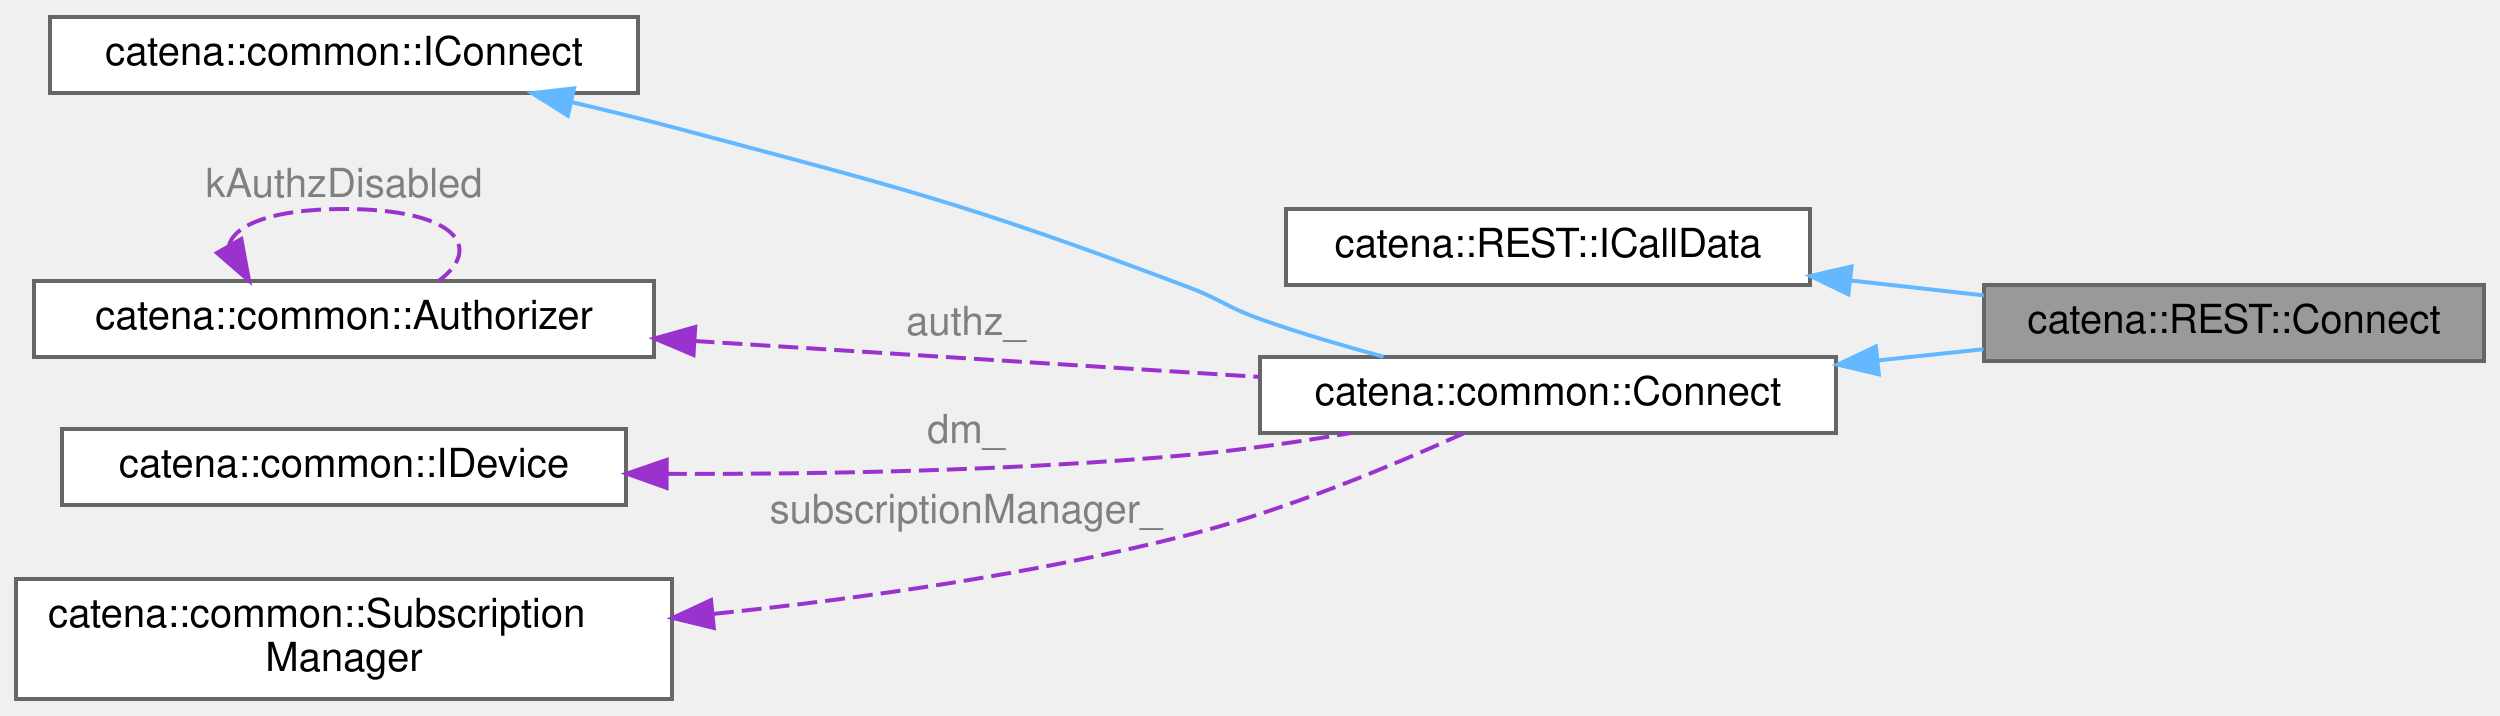
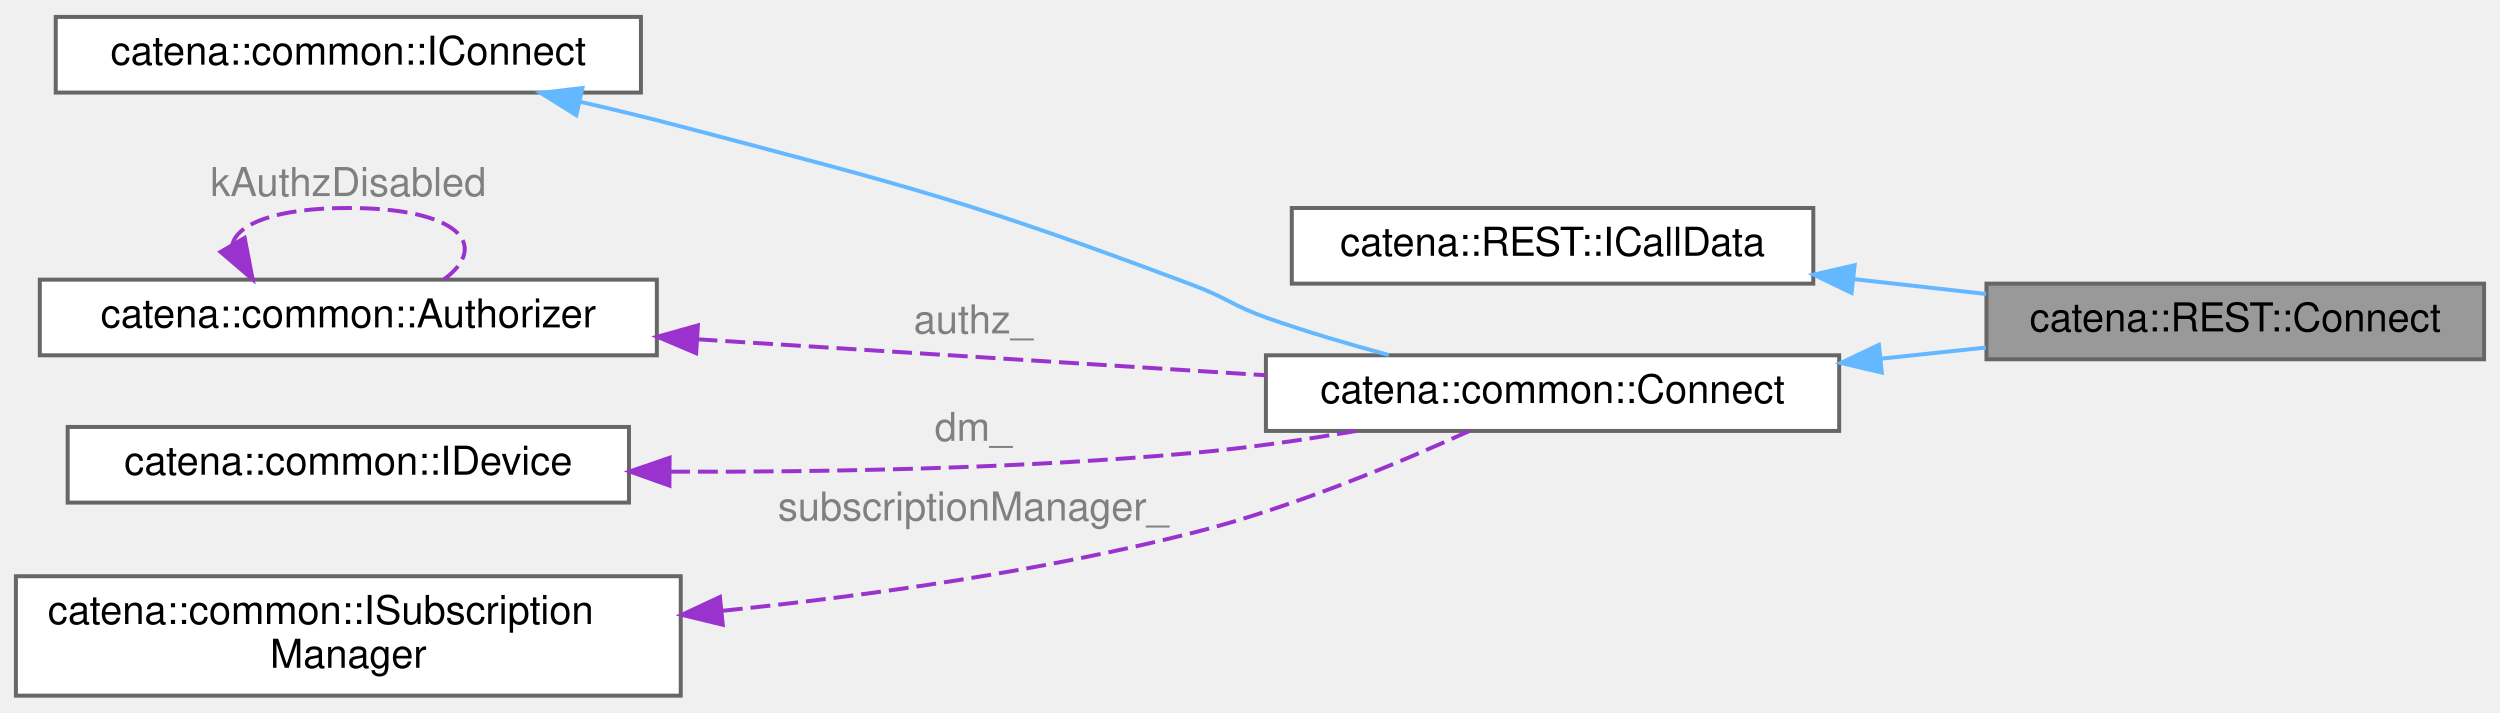
- <svg xmlns="http://www.w3.org/2000/svg" xmlns:xlink="http://www.w3.org/1999/xlink" width="625pt" height="179pt" viewBox="0.00 0.00 625.00 178.50">
+ <svg xmlns="http://www.w3.org/2000/svg" xmlns:xlink="http://www.w3.org/1999/xlink" width="628pt" height="179pt" viewBox="0.00 0.00 628.00 178.50">
  <g id="graph0" class="graph" transform="scale(1 1) rotate(0) translate(4 174.5)">
    <g id="Node000001" class="node">
      <g id="a_Node000001">
        <a xlink:title="ICallData class for the Connect REST RPC.">
-           <polygon fill="#999999" stroke="#666666" points="617,-103.5 492,-103.5 492,-84.5 617,-84.5 617,-103.5" />
-           <text text-anchor="middle" x="554.5" y="-91.5" font-family="Helvetica,sans-Serif" font-size="10.00">catena::REST::Connect</text>
+           <polygon fill="#999999" stroke="#666666" points="620,-103.5 495,-103.5 495,-84.5 620,-84.5 620,-103.5" />
+           <text text-anchor="middle" x="557.5" y="-91.5" font-family="Helvetica,sans-Serif" font-size="10.00">catena::REST::Connect</text>
        </a>
      </g>
    </g>
    <g id="Node000002" class="node">
      <g id="a_Node000002">
        <a xlink:href="classcatena_1_1REST_1_1ICallData.html" target="_top" xlink:title="Interface class for the REST API RPCs.">
-           <polygon fill="white" stroke="#666666" points="448.5,-122.5 317.5,-122.5 317.5,-103.5 448.5,-103.5 448.5,-122.5" />
-           <text text-anchor="middle" x="383" y="-110.5" font-family="Helvetica,sans-Serif" font-size="10.00">catena::REST::ICallData</text>
+           <polygon fill="white" stroke="#666666" points="451.5,-122.5 320.5,-122.5 320.5,-103.5 451.5,-103.5 451.5,-122.5" />
+           <text text-anchor="middle" x="386" y="-110.5" font-family="Helvetica,sans-Serif" font-size="10.00">catena::REST::ICallData</text>
        </a>
      </g>
    </g>
    <g id="edge1_Node000001_Node000002" class="edge">
      <g id="a_edge1_Node000001_Node000002">
        <a xlink:title=" ">
-           <path fill="none" stroke="#63b8ff" d="M458.67,-104.63C469.78,-103.38 481.11,-102.11 491.91,-100.9" />
-           <polygon fill="#63b8ff" stroke="#63b8ff" points="458.11,-101.17 448.56,-105.76 458.89,-108.13 458.11,-101.17" />
+           <path fill="none" stroke="#63b8ff" d="M461.67,-104.63C472.78,-103.38 484.11,-102.11 494.91,-100.9" />
+           <polygon fill="#63b8ff" stroke="#63b8ff" points="461.11,-101.17 451.56,-105.76 461.89,-108.13 461.11,-101.17" />
        </a>
      </g>
    </g>
    <g id="Node000003" class="node">
      <g id="a_Node000003">
        <a xlink:href="classcatena_1_1common_1_1Connect.html" target="_top" xlink:title="Pure virtual class for Connect RPCs. Contains functions for updating the response message with parame...">
-           <polygon fill="white" stroke="#666666" points="455,-85.5 311,-85.5 311,-66.5 455,-66.5 455,-85.5" />
-           <text text-anchor="middle" x="383" y="-73.5" font-family="Helvetica,sans-Serif" font-size="10.00">catena::common::Connect</text>
+           <polygon fill="white" stroke="#666666" points="458,-85.5 314,-85.5 314,-66.5 458,-66.5 458,-85.5" />
+           <text text-anchor="middle" x="386" y="-73.5" font-family="Helvetica,sans-Serif" font-size="10.00">catena::common::Connect</text>
        </a>
      </g>
    </g>
    <g id="edge2_Node000001_Node000003" class="edge">
      <g id="a_edge2_Node000001_Node000003">
        <a xlink:title=" ">
-           <path fill="none" stroke="#63b8ff" d="M465.4,-84.64C474.3,-85.59 483.25,-86.54 491.86,-87.45" />
-           <polygon fill="#63b8ff" stroke="#63b8ff" points="465.71,-81.16 455.39,-83.58 464.97,-88.12 465.71,-81.16" />
+           <path fill="none" stroke="#63b8ff" d="M468.4,-84.64C477.3,-85.59 486.25,-86.54 494.86,-87.45" />
+           <polygon fill="#63b8ff" stroke="#63b8ff" points="468.71,-81.16 458.39,-83.58 467.97,-88.12 468.71,-81.16" />
        </a>
      </g>
    </g>
    <g id="Node000004" class="node">
      <g id="a_Node000004">
        <a xlink:href="classcatena_1_1common_1_1IConnect.html" target="_top" xlink:title="Interface class for Connect RPCs.">
-           <polygon fill="white" stroke="#666666" points="155.5,-170.5 8.5,-170.5 8.5,-151.5 155.5,-151.5 155.5,-170.5" />
-           <text text-anchor="middle" x="82" y="-158.5" font-family="Helvetica,sans-Serif" font-size="10.00">catena::common::IConnect</text>
+           <polygon fill="white" stroke="#666666" points="157,-170.5 10,-170.5 10,-151.5 157,-151.5 157,-170.5" />
+           <text text-anchor="middle" x="83.5" y="-158.5" font-family="Helvetica,sans-Serif" font-size="10.00">catena::common::IConnect</text>
        </a>
      </g>
    </g>
    <g id="edge3_Node000003_Node000004" class="edge">
      <g id="a_edge3_Node000003_Node000004">
        <a xlink:title=" ">
-           <path fill="none" stroke="#63b8ff" d="M138.82,-149.23C147.29,-147.26 155.89,-145.15 164,-143 222.01,-127.59 236.81,-124.11 293,-103 301.2,-99.92 302.75,-97.92 311,-95 320.86,-91.51 331.69,-88.31 341.86,-85.57" />
-           <polygon fill="#63b8ff" stroke="#63b8ff" points="137.97,-145.83 128.99,-151.47 139.52,-152.66 137.97,-145.83" />
+           <path fill="none" stroke="#63b8ff" d="M141.68,-149.19C150.2,-147.24 158.85,-145.15 167,-143 225.04,-127.7 239.81,-124.11 296,-103 304.2,-99.92 305.75,-97.92 314,-95 323.86,-91.51 334.69,-88.31 344.86,-85.57" />
+           <polygon fill="#63b8ff" stroke="#63b8ff" points="140.78,-145.81 131.79,-151.41 142.31,-152.64 140.78,-145.81" />
        </a>
      </g>
    </g>
    <g id="Node000005" class="node">
      <g id="a_Node000005">
        <a xlink:href="classcatena_1_1common_1_1Authorizer.html" target="_top" xlink:title="Class for handling authorization information.">
-           <polygon fill="white" stroke="#666666" points="159.5,-104.5 4.5,-104.5 4.5,-85.5 159.5,-85.5 159.5,-104.5" />
-           <text text-anchor="middle" x="82" y="-92.5" font-family="Helvetica,sans-Serif" font-size="10.00">catena::common::Authorizer</text>
+           <polygon fill="white" stroke="#666666" points="161,-104.5 6,-104.5 6,-85.5 161,-85.5 161,-104.5" />
+           <text text-anchor="middle" x="83.5" y="-92.5" font-family="Helvetica,sans-Serif" font-size="10.00">catena::common::Authorizer</text>
        </a>
      </g>
    </g>
    <g id="edge4_Node000003_Node000005" class="edge">
      <g id="a_edge4_Node000003_Node000005">
        <a xlink:title=" ">
-           <path fill="none" stroke="#9a32cd" stroke-dasharray="5,2" d="M169.62,-89.5C214.49,-86.64 268.6,-83.21 310.97,-80.51" />
-           <polygon fill="#9a32cd" stroke="#9a32cd" points="169.37,-86 159.61,-90.13 169.81,-92.99 169.37,-86" />
+           <path fill="none" stroke="#9a32cd" stroke-dasharray="5,2" d="M171.21,-89.52C216.49,-86.65 271.21,-83.2 313.95,-80.49" />
+           <polygon fill="#9a32cd" stroke="#9a32cd" points="170.87,-86.03 161.11,-90.16 171.31,-93.02 170.87,-86.03" />
        </a>
      </g>
-       <text text-anchor="middle" x="237.5" y="-91" font-family="Helvetica,sans-Serif" font-size="10.00" fill="grey"> authz_</text>
+       <text text-anchor="middle" x="240.5" y="-91" font-family="Helvetica,sans-Serif" font-size="10.00" fill="grey"> authz_</text>
    </g>
    <g id="edge5_Node000005_Node000005" class="edge">
      <g id="a_edge5_Node000005_Node000005">
        <a xlink:title=" ">
-           <path fill="none" stroke="#9a32cd" stroke-dasharray="5,2" d="M53.25,-113.32C54.46,-118.51 64.04,-122.5 82,-122.5 109.37,-122.5 117.28,-113.23 105.74,-104.58" />
-           <polygon fill="#9a32cd" stroke="#9a32cd" points="56.33,-115 58.26,-104.58 50.25,-111.52 56.33,-115" />
+           <path fill="none" stroke="#9a32cd" stroke-dasharray="5,2" d="M54.38,-113.32C55.6,-118.51 65.3,-122.5 83.5,-122.5 111.23,-122.5 119.24,-113.23 107.54,-104.58" />
+           <polygon fill="#9a32cd" stroke="#9a32cd" points="57.46,-114.99 59.46,-104.58 51.41,-111.47 57.46,-114.99" />
        </a>
      </g>
-       <text text-anchor="middle" x="82" y="-125.5" font-family="Helvetica,sans-Serif" font-size="10.00" fill="grey"> kAuthzDisabled</text>
+       <text text-anchor="middle" x="83.5" y="-125.5" font-family="Helvetica,sans-Serif" font-size="10.00" fill="grey"> kAuthzDisabled</text>
    </g>
    <g id="Node000006" class="node">
      <g id="a_Node000006">
        <a xlink:href="classcatena_1_1common_1_1IDevice.html" target="_top" xlink:title="Interface class for Device.">
-           <polygon fill="white" stroke="#666666" points="152.5,-67.5 11.5,-67.5 11.5,-48.5 152.5,-48.5 152.5,-67.5" />
-           <text text-anchor="middle" x="82" y="-55.5" font-family="Helvetica,sans-Serif" font-size="10.00">catena::common::IDevice</text>
+           <polygon fill="white" stroke="#666666" points="154,-67.5 13,-67.5 13,-48.5 154,-48.5 154,-67.5" />
+           <text text-anchor="middle" x="83.5" y="-55.5" font-family="Helvetica,sans-Serif" font-size="10.00">catena::common::IDevice</text>
        </a>
      </g>
    </g>
    <g id="edge6_Node000003_Node000006" class="edge">
      <g id="a_edge6_Node000003_Node000006">
        <a xlink:title=" ">
-           <path fill="none" stroke="#9a32cd" stroke-dasharray="5,2" d="M162.72,-56.28C202.02,-56.16 250.08,-57.1 293,-61 306.26,-62.21 320.53,-64.26 333.67,-66.48" />
-           <polygon fill="#9a32cd" stroke="#9a32cd" points="162.64,-52.78 152.66,-56.34 162.68,-59.78 162.64,-52.78" />
+           <path fill="none" stroke="#9a32cd" stroke-dasharray="5,2" d="M164.32,-56.26C203.99,-56.13 252.6,-57.06 296,-61 309.26,-62.2 323.53,-64.26 336.67,-66.48" />
+           <polygon fill="#9a32cd" stroke="#9a32cd" points="164.16,-52.76 154.18,-56.32 164.2,-59.76 164.16,-52.76" />
        </a>
      </g>
-       <text text-anchor="middle" x="237.5" y="-64" font-family="Helvetica,sans-Serif" font-size="10.00" fill="grey"> dm_</text>
+       <text text-anchor="middle" x="240.5" y="-64" font-family="Helvetica,sans-Serif" font-size="10.00" fill="grey"> dm_</text>
    </g>
    <g id="Node000007" class="node">
      <g id="a_Node000007">
-         <a xlink:href="classcatena_1_1common_1_1SubscriptionManager.html" target="_top" xlink:title="Class for managing parameter subscriptions in Catena.">
-           <polygon fill="white" stroke="#666666" points="164,-30 0,-30 0,0 164,0 164,-30" />
-           <text text-anchor="start" x="8" y="-18" font-family="Helvetica,sans-Serif" font-size="10.00">catena::common::Subscription</text>
-           <text text-anchor="middle" x="82" y="-7" font-family="Helvetica,sans-Serif" font-size="10.00">Manager</text>
+         <a xlink:href="classcatena_1_1common_1_1ISubscriptionManager.html" target="_top" xlink:title="Interface for managing parameter subscriptions in Catena.">
+           <polygon fill="white" stroke="#666666" points="167,-30 0,-30 0,0 167,0 167,-30" />
+           <text text-anchor="start" x="8" y="-18" font-family="Helvetica,sans-Serif" font-size="10.00">catena::common::ISubscription</text>
+           <text text-anchor="middle" x="83.5" y="-7" font-family="Helvetica,sans-Serif" font-size="10.00">Manager</text>
        </a>
      </g>
    </g>
    <g id="edge7_Node000003_Node000007" class="edge">
      <g id="a_edge7_Node000003_Node000007">
        <a xlink:title=" ">
-           <path fill="none" stroke="#9a32cd" stroke-dasharray="5,2" d="M174.47,-21.29C211.64,-25.14 254.76,-31.28 293,-41 317.46,-47.22 344.25,-58.39 361.98,-66.44" />
-           <polygon fill="#9a32cd" stroke="#9a32cd" points="174.45,-17.77 164.16,-20.26 173.76,-24.73 174.45,-17.77" />
+           <path fill="none" stroke="#9a32cd" stroke-dasharray="5,2" d="M177.58,-21.33C214.8,-25.18 257.81,-31.31 296,-41 320.46,-47.21 347.25,-58.38 364.98,-66.44" />
+           <polygon fill="#9a32cd" stroke="#9a32cd" points="177.55,-17.81 167.25,-20.3 176.85,-24.78 177.55,-17.81" />
        </a>
      </g>
-       <text text-anchor="middle" x="237.5" y="-44" font-family="Helvetica,sans-Serif" font-size="10.00" fill="grey"> subscriptionManager_</text>
+       <text text-anchor="middle" x="240.5" y="-44" font-family="Helvetica,sans-Serif" font-size="10.00" fill="grey"> subscriptionManager_</text>
    </g>
  </g>
</svg>
